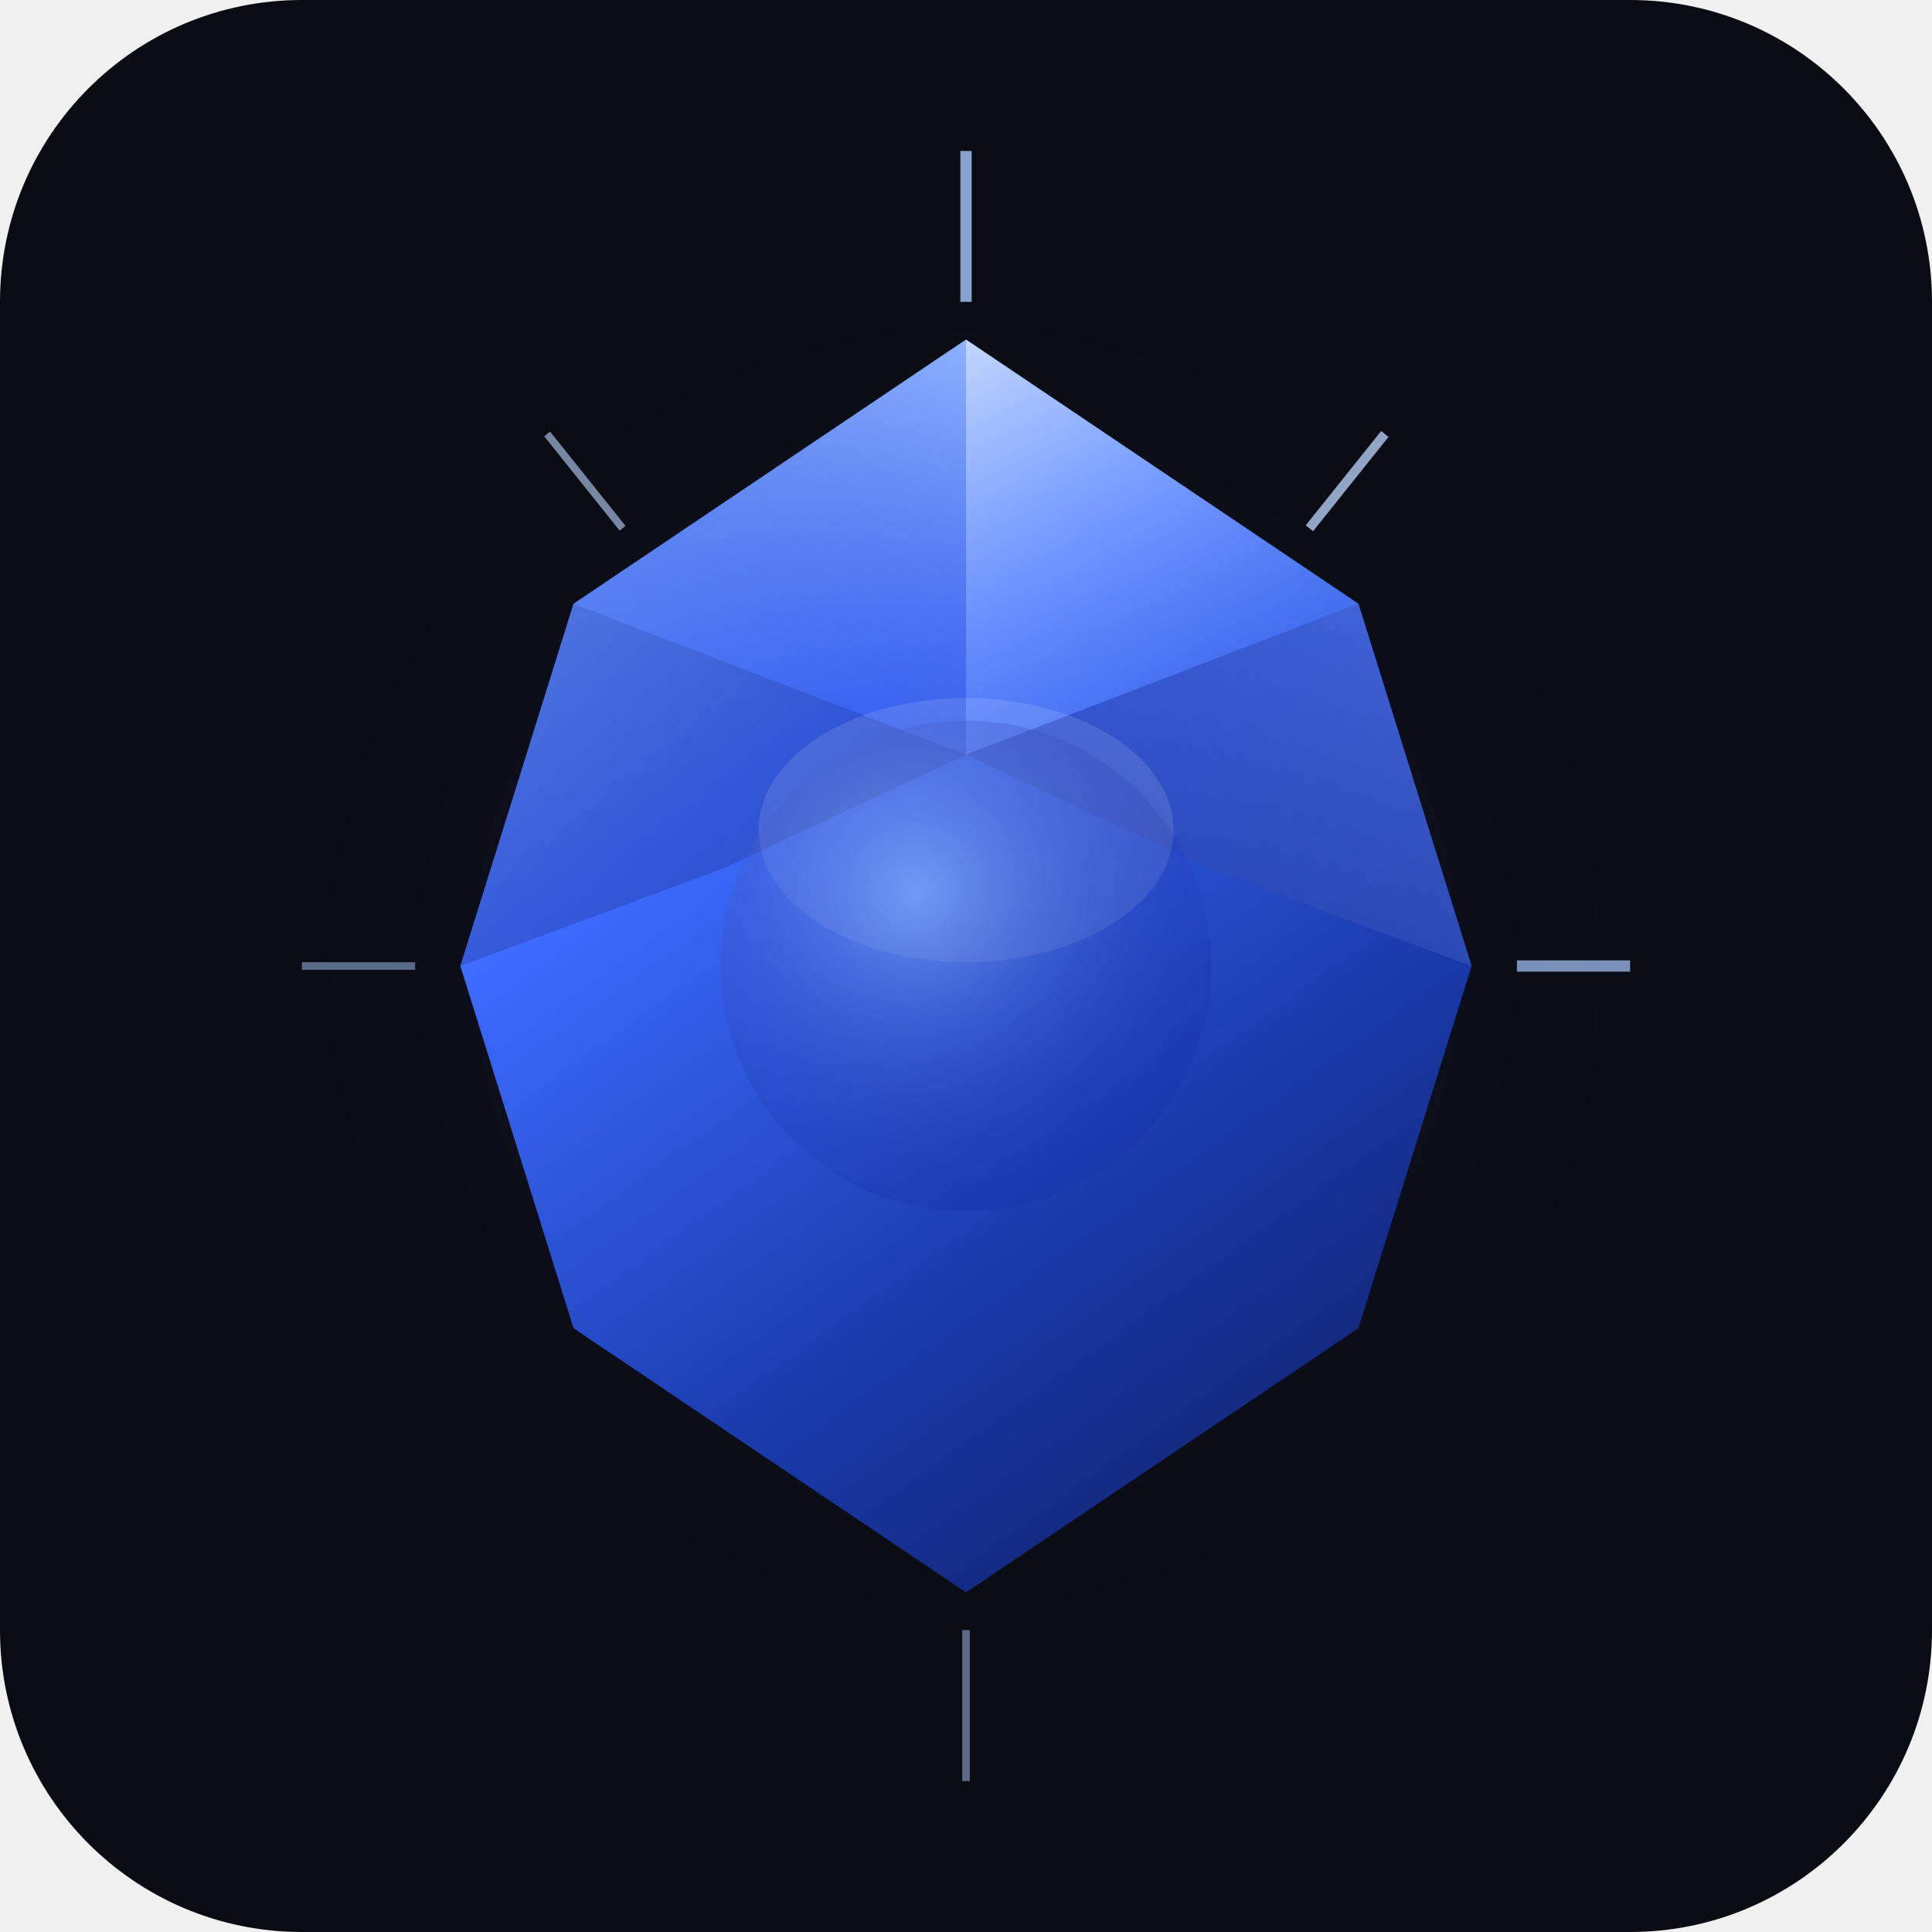
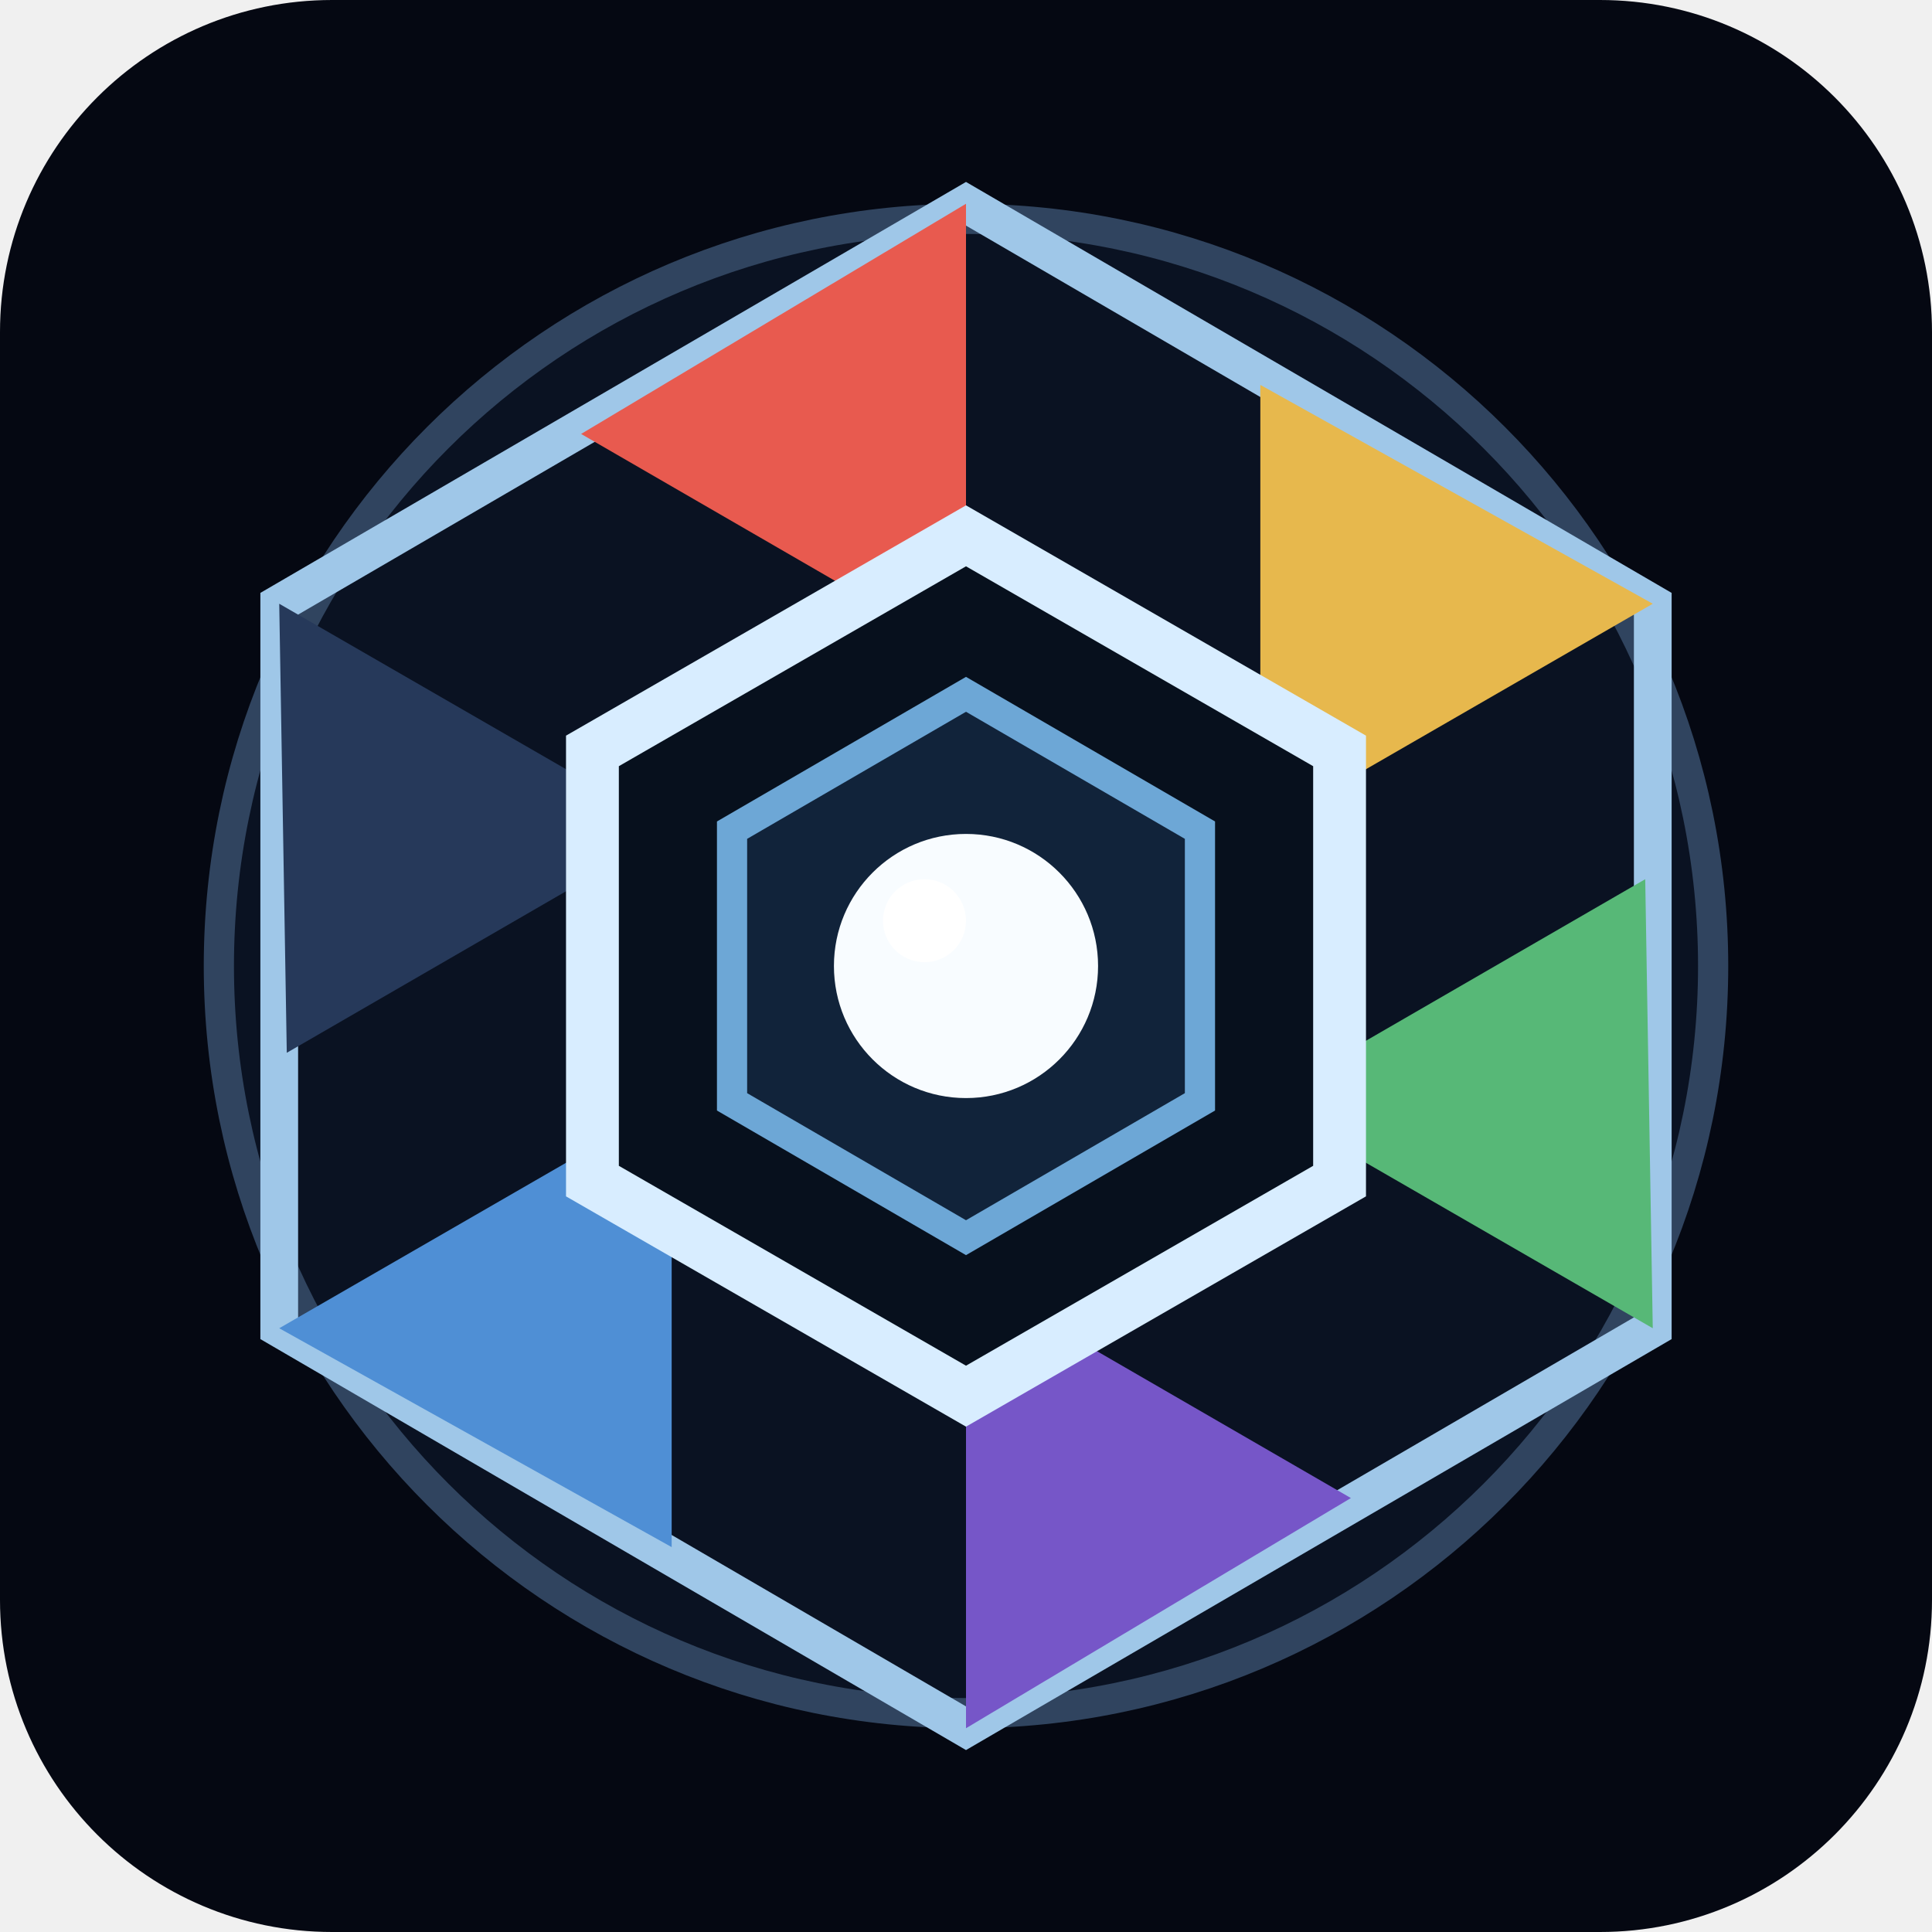
<svg xmlns="http://www.w3.org/2000/svg" width="512" height="512" viewBox="0 0 512 512" fill="none">
-   <rect width="512" height="512" rx="80" fill="#0a0c14" />
-   <circle cx="256" cy="256" r="180" fill="url(#outerGlow)" opacity="0.25" />
-   <polygon points="256,90 360,160 390,256 360,352 256,422 152,352 122,256 152,160" fill="url(#gemGrad)" />
-   <polygon points="256,90 360,160 256,200" fill="url(#topFacet)" opacity="0.9" />
-   <polygon points="256,90 152,160 256,200" fill="url(#topFacet2)" opacity="0.7" />
-   <polygon points="360,160 390,256 320,230 256,200" fill="url(#rightFacet)" opacity="0.6" />
-   <polygon points="152,160 122,256 192,230 256,200" fill="url(#leftFacet)" opacity="0.5" />
-   <ellipse cx="256" cy="220" rx="55" ry="35" fill="white" opacity="0.12" />
-   <circle cx="256" cy="256" r="65" fill="url(#coreGrad)" opacity="0.7" />
-   <line x1="256" y1="40" x2="256" y2="80" stroke="#a8c8ff" stroke-width="3" opacity="0.8" />
-   <line x1="256" y1="432" x2="256" y2="472" stroke="#a8c8ff" stroke-width="2" opacity="0.5" />
-   <line x1="80" y1="256" x2="110" y2="256" stroke="#a8c8ff" stroke-width="2" opacity="0.5" />
-   <line x1="402" y1="256" x2="432" y2="256" stroke="#a8c8ff" stroke-width="3" opacity="0.7" />
-   <line x1="145" y1="115" x2="165" y2="140" stroke="#c0d8ff" stroke-width="2" opacity="0.6" />
-   <line x1="367" y1="115" x2="347" y2="140" stroke="#c0d8ff" stroke-width="2.5" opacity="0.75" />
-   <defs>
-     <radialGradient id="outerGlow" cx="50%" cy="50%" r="50%">
-       <stop offset="0%" stop-color="#6080ff" />
-       <stop offset="100%" stop-color="#0a0c14" stop-opacity="0" />
-     </radialGradient>
-     <linearGradient id="gemGrad" x1="152" y1="90" x2="390" y2="422" gradientUnits="userSpaceOnUse">
-       <stop offset="0%" stop-color="#8ab4ff" />
-       <stop offset="30%" stop-color="#3d6bff" />
-       <stop offset="65%" stop-color="#1a3aab" />
-       <stop offset="100%" stop-color="#0d1855" />
-     </linearGradient>
-     <linearGradient id="topFacet" x1="256" y1="90" x2="310" y2="200" gradientUnits="userSpaceOnUse">
-       <stop offset="0%" stop-color="#ccdeff" />
-       <stop offset="100%" stop-color="#5080ff" stop-opacity="0.4" />
-     </linearGradient>
-     <linearGradient id="topFacet2" x1="256" y1="90" x2="200" y2="200" gradientUnits="userSpaceOnUse">
-       <stop offset="0%" stop-color="#a0c0ff" />
-       <stop offset="100%" stop-color="#2040cc" stop-opacity="0.3" />
-     </linearGradient>
-     <linearGradient id="rightFacet" x1="390" y1="160" x2="256" y2="256" gradientUnits="userSpaceOnUse">
-       <stop offset="0%" stop-color="#5575dd" />
-       <stop offset="100%" stop-color="#1a2888" stop-opacity="0.5" />
-     </linearGradient>
-     <linearGradient id="leftFacet" x1="122" y1="160" x2="256" y2="256" gradientUnits="userSpaceOnUse">
-       <stop offset="0%" stop-color="#3355cc" />
-       <stop offset="100%" stop-color="#0d1660" stop-opacity="0.5" />
-     </linearGradient>
-     <radialGradient id="coreGrad" cx="40%" cy="35%" r="60%">
-       <stop offset="0%" stop-color="#8ab4ff" stop-opacity="0.9" />
-       <stop offset="100%" stop-color="#1020a0" stop-opacity="0.2" />
-     </radialGradient>
-   </defs>
+   <rect width="512" height="512" rx="88" fill="#050812" />
+   <circle cx="256" cy="256" r="198" fill="#0A1222" stroke="#30445F" stroke-width="8" />
+   <path d="M256 54L438 160L438 352L256 458L74 352L74 160L256 54Z" stroke="#9FC7E8" stroke-width="10" />
+   <path d="M256 54L256 174L154 115L256 54Z" fill="#E85A4F" />
+   <path d="M438 160L334 220L334 102L438 160Z" fill="#E7B84D" />
+   <path d="M438 352L334 292L436 233L438 352Z" fill="#57B877" />
+   <path d="M256 458L256 338L358 397L256 458Z" fill="#7656C8" />
+   <path d="M74 352L178 292L178 410L74 352Z" fill="#4F8FD5" />
+   <path d="M74 160L178 220L76 279L74 160Z" fill="#26395A" />
+   <path d="M256 142L355 199V313L256 370L157 313V199L256 142Z" fill="#07101D" stroke="#D8EDFF" stroke-width="14" />
+   <path d="M256 184L318 220V292L256 328L194 292V220L256 184Z" fill="#11233A" stroke="#6DA7D6" stroke-width="8" />
+   <circle cx="256" cy="256" r="35" fill="#F8FCFF" />
+   <circle cx="245" cy="244" r="11" fill="#FFFFFF" />
</svg>
